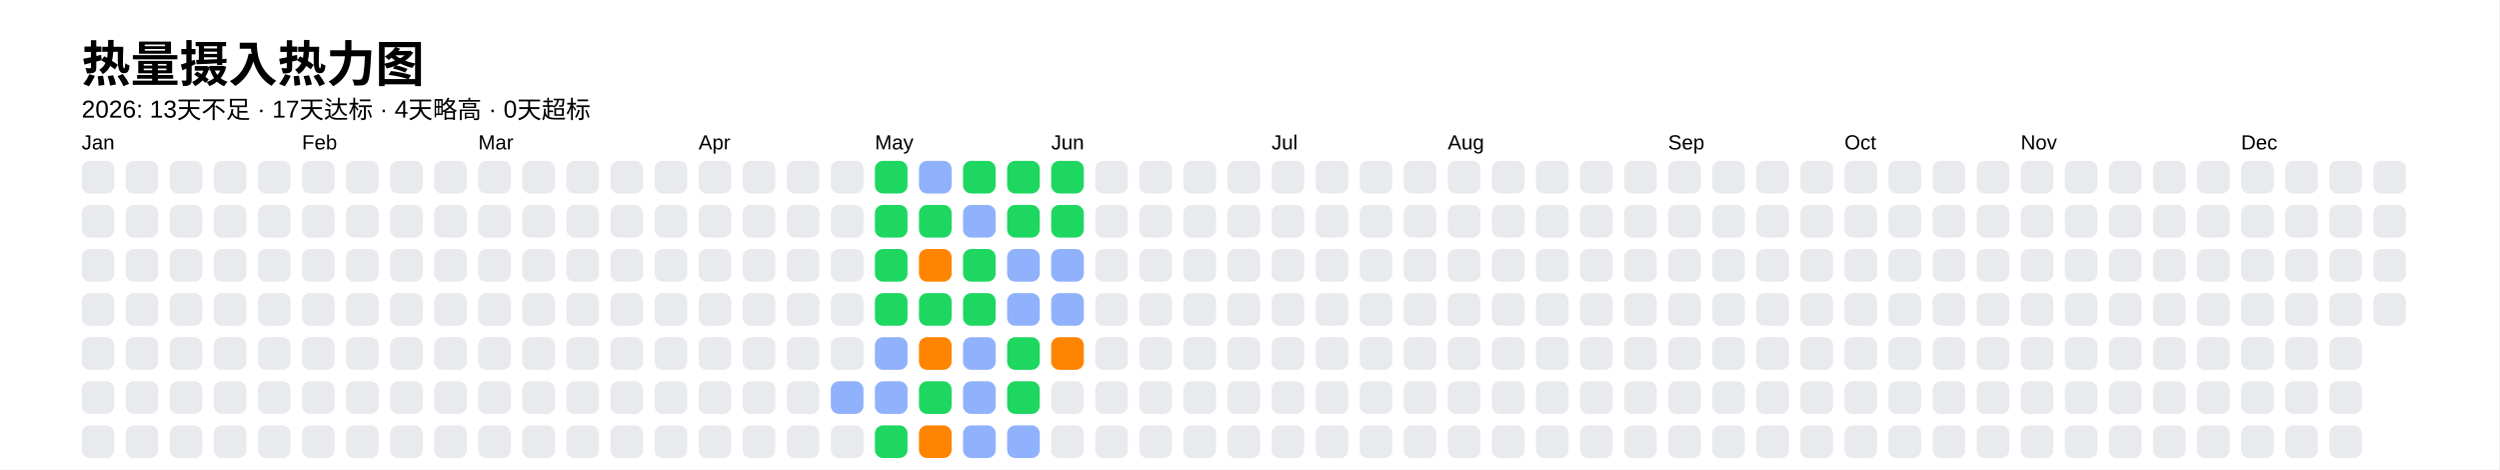
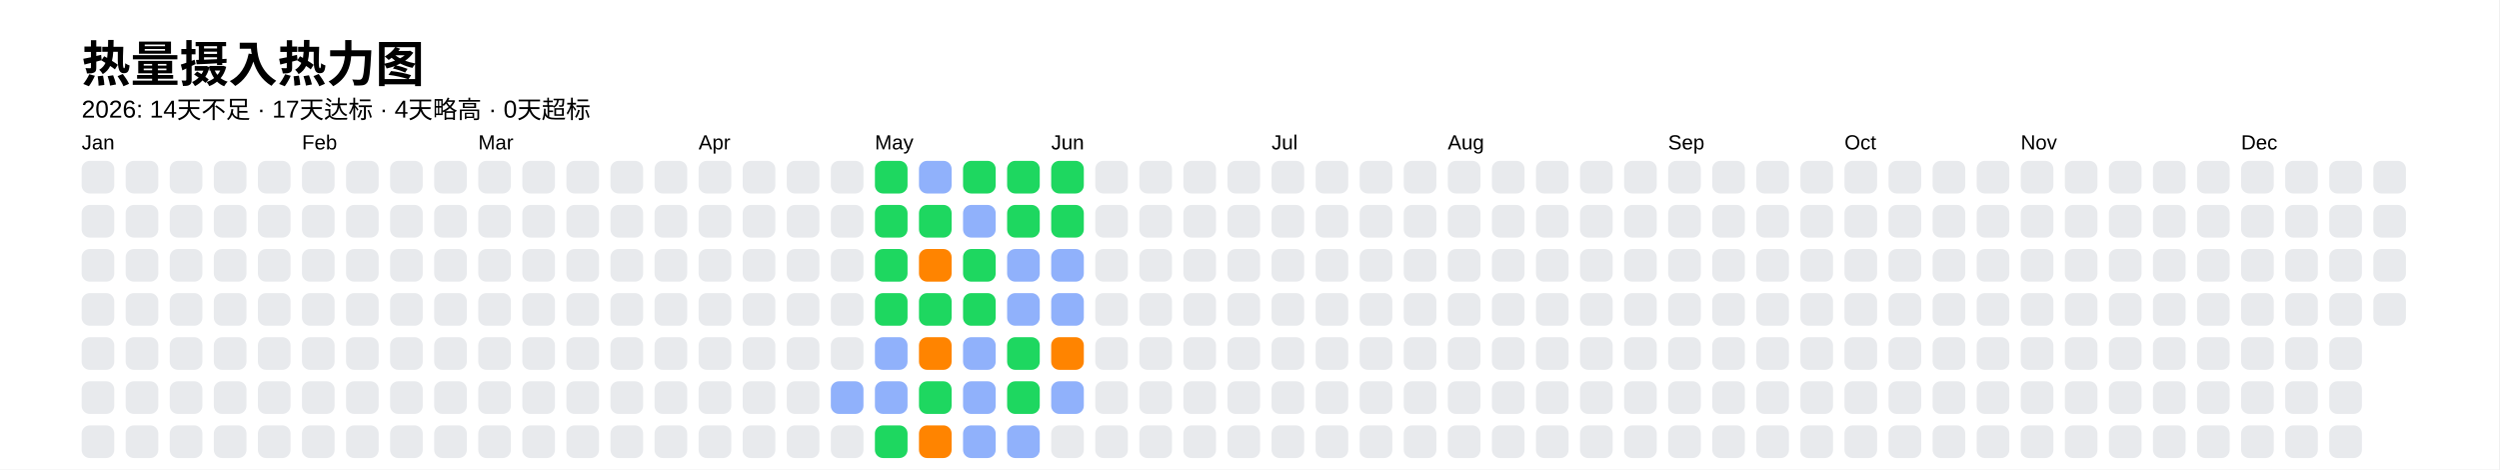
<svg xmlns="http://www.w3.org/2000/svg" style="background-color:white;" baseProfile="full" height="57.5mm" version="1.1" viewBox="0,0,306.2,57.5" width="306.2mm">
  <defs />
  <rect fill="#FFFFFF" height="57.5" width="306.2" x="0" y="0" />
  <text fill="#000000" style="font-size:6px; font-family:Arial; font-weight:bold;" x="10" y="10">热量摄入热力图</text>
-   <text fill="#000000" style="font-size:3px; font-family:Arial;" x="10" y="14.4">2026: 13天不足 · 17天达标 · 4天略高 · 0天超标</text>
+   <text fill="#000000" style="font-size:3px; font-family:Arial;" x="10" y="14.4">2026: 14天不足 · 17天达标 · 4天略高 · 0天超标</text>
  <text fill="#000000" style="font-size:2.5px; font-family:Arial" x="10" y="18.3">Jan</text>
  <rect fill="#E8EAED" height="4" rx="1" ry="1" width="4" x="10" y="19.7" />
  <rect fill="#E8EAED" height="4" rx="1" ry="1" width="4" x="10" y="25.1" />
  <rect fill="#E8EAED" height="4" rx="1" ry="1" width="4" x="10" y="30.5" />
  <rect fill="#E8EAED" height="4" rx="1" ry="1" width="4" x="10" y="35.9" />
  <rect fill="#E8EAED" height="4" rx="1" ry="1" width="4" x="10" y="41.3" />
  <rect fill="#E8EAED" height="4" rx="1" ry="1" width="4" x="10" y="46.7" />
  <rect fill="#E8EAED" height="4" rx="1" ry="1" width="4" x="10" y="52.1" />
  <rect fill="#E8EAED" height="4" rx="1" ry="1" width="4" x="15.4" y="19.7" />
  <rect fill="#E8EAED" height="4" rx="1" ry="1" width="4" x="15.4" y="25.1" />
  <rect fill="#E8EAED" height="4" rx="1" ry="1" width="4" x="15.4" y="30.5" />
  <rect fill="#E8EAED" height="4" rx="1" ry="1" width="4" x="15.4" y="35.9" />
  <rect fill="#E8EAED" height="4" rx="1" ry="1" width="4" x="15.4" y="41.3" />
  <rect fill="#E8EAED" height="4" rx="1" ry="1" width="4" x="15.4" y="46.7" />
  <rect fill="#E8EAED" height="4" rx="1" ry="1" width="4" x="15.4" y="52.1" />
  <rect fill="#E8EAED" height="4" rx="1" ry="1" width="4" x="20.8" y="19.7" />
  <rect fill="#E8EAED" height="4" rx="1" ry="1" width="4" x="20.8" y="25.1" />
  <rect fill="#E8EAED" height="4" rx="1" ry="1" width="4" x="20.8" y="30.5" />
  <rect fill="#E8EAED" height="4" rx="1" ry="1" width="4" x="20.8" y="35.9" />
  <rect fill="#E8EAED" height="4" rx="1" ry="1" width="4" x="20.8" y="41.3" />
  <rect fill="#E8EAED" height="4" rx="1" ry="1" width="4" x="20.8" y="46.7" />
  <rect fill="#E8EAED" height="4" rx="1" ry="1" width="4" x="20.8" y="52.1" />
  <rect fill="#E8EAED" height="4" rx="1" ry="1" width="4" x="26.2" y="19.7" />
  <rect fill="#E8EAED" height="4" rx="1" ry="1" width="4" x="26.2" y="25.1" />
  <rect fill="#E8EAED" height="4" rx="1" ry="1" width="4" x="26.2" y="30.5" />
  <rect fill="#E8EAED" height="4" rx="1" ry="1" width="4" x="26.2" y="35.9" />
  <rect fill="#E8EAED" height="4" rx="1" ry="1" width="4" x="26.2" y="41.3" />
  <rect fill="#E8EAED" height="4" rx="1" ry="1" width="4" x="26.2" y="46.7" />
  <rect fill="#E8EAED" height="4" rx="1" ry="1" width="4" x="26.2" y="52.1" />
  <rect fill="#E8EAED" height="4" rx="1" ry="1" width="4" x="31.6" y="19.7" />
  <rect fill="#E8EAED" height="4" rx="1" ry="1" width="4" x="31.6" y="25.1" />
  <rect fill="#E8EAED" height="4" rx="1" ry="1" width="4" x="31.6" y="30.5" />
  <rect fill="#E8EAED" height="4" rx="1" ry="1" width="4" x="31.6" y="35.9" />
  <rect fill="#E8EAED" height="4" rx="1" ry="1" width="4" x="31.6" y="41.3" />
  <rect fill="#E8EAED" height="4" rx="1" ry="1" width="4" x="31.6" y="46.7" />
  <rect fill="#E8EAED" height="4" rx="1" ry="1" width="4" x="31.6" y="52.1" />
  <text fill="#000000" style="font-size:2.5px; font-family:Arial" x="37.0" y="18.3">Feb</text>
  <rect fill="#E8EAED" height="4" rx="1" ry="1" width="4" x="37.0" y="19.7" />
  <rect fill="#E8EAED" height="4" rx="1" ry="1" width="4" x="37.0" y="25.1" />
  <rect fill="#E8EAED" height="4" rx="1" ry="1" width="4" x="37.0" y="30.5" />
  <rect fill="#E8EAED" height="4" rx="1" ry="1" width="4" x="37.0" y="35.9" />
  <rect fill="#E8EAED" height="4" rx="1" ry="1" width="4" x="37.0" y="41.3" />
  <rect fill="#E8EAED" height="4" rx="1" ry="1" width="4" x="37.0" y="46.7" />
  <rect fill="#E8EAED" height="4" rx="1" ry="1" width="4" x="37.0" y="52.1" />
  <rect fill="#E8EAED" height="4" rx="1" ry="1" width="4" x="42.4" y="19.7" />
  <rect fill="#E8EAED" height="4" rx="1" ry="1" width="4" x="42.4" y="25.1" />
  <rect fill="#E8EAED" height="4" rx="1" ry="1" width="4" x="42.4" y="30.5" />
  <rect fill="#E8EAED" height="4" rx="1" ry="1" width="4" x="42.4" y="35.9" />
  <rect fill="#E8EAED" height="4" rx="1" ry="1" width="4" x="42.4" y="41.3" />
  <rect fill="#E8EAED" height="4" rx="1" ry="1" width="4" x="42.4" y="46.7" />
  <rect fill="#E8EAED" height="4" rx="1" ry="1" width="4" x="42.4" y="52.1" />
  <rect fill="#E8EAED" height="4" rx="1" ry="1" width="4" x="47.8" y="19.7" />
  <rect fill="#E8EAED" height="4" rx="1" ry="1" width="4" x="47.8" y="25.1" />
  <rect fill="#E8EAED" height="4" rx="1" ry="1" width="4" x="47.8" y="30.5" />
  <rect fill="#E8EAED" height="4" rx="1" ry="1" width="4" x="47.8" y="35.9" />
  <rect fill="#E8EAED" height="4" rx="1" ry="1" width="4" x="47.8" y="41.3" />
  <rect fill="#E8EAED" height="4" rx="1" ry="1" width="4" x="47.8" y="46.7" />
  <rect fill="#E8EAED" height="4" rx="1" ry="1" width="4" x="47.8" y="52.1" />
  <rect fill="#E8EAED" height="4" rx="1" ry="1" width="4" x="53.2" y="19.7" />
  <rect fill="#E8EAED" height="4" rx="1" ry="1" width="4" x="53.2" y="25.1" />
  <rect fill="#E8EAED" height="4" rx="1" ry="1" width="4" x="53.2" y="30.5" />
  <rect fill="#E8EAED" height="4" rx="1" ry="1" width="4" x="53.2" y="35.9" />
  <rect fill="#E8EAED" height="4" rx="1" ry="1" width="4" x="53.2" y="41.3" />
  <rect fill="#E8EAED" height="4" rx="1" ry="1" width="4" x="53.2" y="46.7" />
  <rect fill="#E8EAED" height="4" rx="1" ry="1" width="4" x="53.2" y="52.1" />
  <text fill="#000000" style="font-size:2.5px; font-family:Arial" x="58.6" y="18.3">Mar</text>
  <rect fill="#E8EAED" height="4" rx="1" ry="1" width="4" x="58.6" y="19.7" />
  <rect fill="#E8EAED" height="4" rx="1" ry="1" width="4" x="58.6" y="25.1" />
  <rect fill="#E8EAED" height="4" rx="1" ry="1" width="4" x="58.6" y="30.5" />
  <rect fill="#E8EAED" height="4" rx="1" ry="1" width="4" x="58.6" y="35.9" />
  <rect fill="#E8EAED" height="4" rx="1" ry="1" width="4" x="58.6" y="41.3" />
  <rect fill="#E8EAED" height="4" rx="1" ry="1" width="4" x="58.6" y="46.7" />
  <rect fill="#E8EAED" height="4" rx="1" ry="1" width="4" x="58.6" y="52.1" />
  <rect fill="#E8EAED" height="4" rx="1" ry="1" width="4" x="64" y="19.7" />
  <rect fill="#E8EAED" height="4" rx="1" ry="1" width="4" x="64" y="25.1" />
  <rect fill="#E8EAED" height="4" rx="1" ry="1" width="4" x="64" y="30.5" />
  <rect fill="#E8EAED" height="4" rx="1" ry="1" width="4" x="64" y="35.9" />
  <rect fill="#E8EAED" height="4" rx="1" ry="1" width="4" x="64" y="41.3" />
  <rect fill="#E8EAED" height="4" rx="1" ry="1" width="4" x="64" y="46.7" />
  <rect fill="#E8EAED" height="4" rx="1" ry="1" width="4" x="64" y="52.1" />
  <rect fill="#E8EAED" height="4" rx="1" ry="1" width="4" x="69.4" y="19.7" />
  <rect fill="#E8EAED" height="4" rx="1" ry="1" width="4" x="69.4" y="25.1" />
  <rect fill="#E8EAED" height="4" rx="1" ry="1" width="4" x="69.4" y="30.5" />
  <rect fill="#E8EAED" height="4" rx="1" ry="1" width="4" x="69.4" y="35.9" />
  <rect fill="#E8EAED" height="4" rx="1" ry="1" width="4" x="69.4" y="41.3" />
  <rect fill="#E8EAED" height="4" rx="1" ry="1" width="4" x="69.4" y="46.7" />
  <rect fill="#E8EAED" height="4" rx="1" ry="1" width="4" x="69.4" y="52.1" />
  <rect fill="#E8EAED" height="4" rx="1" ry="1" width="4" x="74.8" y="19.7" />
  <rect fill="#E8EAED" height="4" rx="1" ry="1" width="4" x="74.8" y="25.1" />
  <rect fill="#E8EAED" height="4" rx="1" ry="1" width="4" x="74.8" y="30.5" />
  <rect fill="#E8EAED" height="4" rx="1" ry="1" width="4" x="74.8" y="35.9" />
  <rect fill="#E8EAED" height="4" rx="1" ry="1" width="4" x="74.8" y="41.3" />
  <rect fill="#E8EAED" height="4" rx="1" ry="1" width="4" x="74.8" y="46.7" />
  <rect fill="#E8EAED" height="4" rx="1" ry="1" width="4" x="74.8" y="52.1" />
  <rect fill="#E8EAED" height="4" rx="1" ry="1" width="4" x="80.2" y="19.7" />
  <rect fill="#E8EAED" height="4" rx="1" ry="1" width="4" x="80.2" y="25.1" />
  <rect fill="#E8EAED" height="4" rx="1" ry="1" width="4" x="80.2" y="30.5" />
  <rect fill="#E8EAED" height="4" rx="1" ry="1" width="4" x="80.2" y="35.9" />
  <rect fill="#E8EAED" height="4" rx="1" ry="1" width="4" x="80.2" y="41.3" />
  <rect fill="#E8EAED" height="4" rx="1" ry="1" width="4" x="80.2" y="46.7" />
  <rect fill="#E8EAED" height="4" rx="1" ry="1" width="4" x="80.2" y="52.1" />
  <text fill="#000000" style="font-size:2.5px; font-family:Arial" x="85.6" y="18.3">Apr</text>
  <rect fill="#E8EAED" height="4" rx="1" ry="1" width="4" x="85.6" y="19.7" />
  <rect fill="#E8EAED" height="4" rx="1" ry="1" width="4" x="85.6" y="25.1" />
  <rect fill="#E8EAED" height="4" rx="1" ry="1" width="4" x="85.6" y="30.5" />
  <rect fill="#E8EAED" height="4" rx="1" ry="1" width="4" x="85.6" y="35.9" />
  <rect fill="#E8EAED" height="4" rx="1" ry="1" width="4" x="85.6" y="41.3" />
  <rect fill="#E8EAED" height="4" rx="1" ry="1" width="4" x="85.6" y="46.7" />
  <rect fill="#E8EAED" height="4" rx="1" ry="1" width="4" x="85.6" y="52.1" />
  <rect fill="#E8EAED" height="4" rx="1" ry="1" width="4" x="91" y="19.7" />
  <rect fill="#E8EAED" height="4" rx="1" ry="1" width="4" x="91" y="25.1" />
  <rect fill="#E8EAED" height="4" rx="1" ry="1" width="4" x="91" y="30.5" />
  <rect fill="#E8EAED" height="4" rx="1" ry="1" width="4" x="91" y="35.9" />
  <rect fill="#E8EAED" height="4" rx="1" ry="1" width="4" x="91" y="41.3" />
  <rect fill="#E8EAED" height="4" rx="1" ry="1" width="4" x="91" y="46.7" />
  <rect fill="#E8EAED" height="4" rx="1" ry="1" width="4" x="91" y="52.1" />
  <rect fill="#E8EAED" height="4" rx="1" ry="1" width="4" x="96.4" y="19.7" />
  <rect fill="#E8EAED" height="4" rx="1" ry="1" width="4" x="96.4" y="25.1" />
  <rect fill="#E8EAED" height="4" rx="1" ry="1" width="4" x="96.4" y="30.5" />
  <rect fill="#E8EAED" height="4" rx="1" ry="1" width="4" x="96.4" y="35.9" />
  <rect fill="#E8EAED" height="4" rx="1" ry="1" width="4" x="96.4" y="41.3" />
  <rect fill="#E8EAED" height="4" rx="1" ry="1" width="4" x="96.4" y="46.7" />
  <rect fill="#E8EAED" height="4" rx="1" ry="1" width="4" x="96.4" y="52.1" />
  <rect fill="#E8EAED" height="4" rx="1" ry="1" width="4" x="101.8" y="19.7" />
  <rect fill="#E8EAED" height="4" rx="1" ry="1" width="4" x="101.8" y="25.1" />
  <rect fill="#E8EAED" height="4" rx="1" ry="1" width="4" x="101.8" y="30.5" />
  <rect fill="#E8EAED" height="4" rx="1" ry="1" width="4" x="101.8" y="35.9" />
  <rect fill="#E8EAED" height="4" rx="1" ry="1" width="4" x="101.8" y="41.3" />
  <rect fill="#90b1fb" height="4" rx="1" ry="1" width="4" x="101.8" y="46.7" />
  <rect fill="#E8EAED" height="4" rx="1" ry="1" width="4" x="101.8" y="52.1" />
  <text fill="#000000" style="font-size:2.5px; font-family:Arial" x="107.2" y="18.3">May</text>
  <rect fill="#1ed760" height="4" rx="1" ry="1" width="4" x="107.2" y="19.7" />
  <rect fill="#1ed760" height="4" rx="1" ry="1" width="4" x="107.2" y="25.1" />
  <rect fill="#1ed760" height="4" rx="1" ry="1" width="4" x="107.2" y="30.5" />
  <rect fill="#1ed760" height="4" rx="1" ry="1" width="4" x="107.2" y="35.9" />
  <rect fill="#90b1fb" height="4" rx="1" ry="1" width="4" x="107.2" y="41.3" />
  <rect fill="#90b1fb" height="4" rx="1" ry="1" width="4" x="107.2" y="46.7" />
  <rect fill="#1ed760" height="4" rx="1" ry="1" width="4" x="107.2" y="52.1" />
  <rect fill="#90b1fb" height="4" rx="1" ry="1" width="4" x="112.6" y="19.7" />
  <rect fill="#1ed760" height="4" rx="1" ry="1" width="4" x="112.6" y="25.1" />
  <rect fill="#ff8400" height="4" rx="1" ry="1" width="4" x="112.6" y="30.5" />
  <rect fill="#1ed760" height="4" rx="1" ry="1" width="4" x="112.6" y="35.9" />
  <rect fill="#ff8400" height="4" rx="1" ry="1" width="4" x="112.6" y="41.3" />
  <rect fill="#1ed760" height="4" rx="1" ry="1" width="4" x="112.6" y="46.7" />
  <rect fill="#ff8400" height="4" rx="1" ry="1" width="4" x="112.6" y="52.1" />
  <rect fill="#1ed760" height="4" rx="1" ry="1" width="4" x="118" y="19.7" />
  <rect fill="#90b1fb" height="4" rx="1" ry="1" width="4" x="118" y="25.1" />
  <rect fill="#1ed760" height="4" rx="1" ry="1" width="4" x="118" y="30.5" />
  <rect fill="#1ed760" height="4" rx="1" ry="1" width="4" x="118" y="35.9" />
  <rect fill="#90b1fb" height="4" rx="1" ry="1" width="4" x="118" y="41.3" />
  <rect fill="#90b1fb" height="4" rx="1" ry="1" width="4" x="118" y="46.7" />
  <rect fill="#90b1fb" height="4" rx="1" ry="1" width="4" x="118" y="52.1" />
  <rect fill="#1ed760" height="4" rx="1" ry="1" width="4" x="123.4" y="19.7" />
  <rect fill="#1ed760" height="4" rx="1" ry="1" width="4" x="123.4" y="25.1" />
  <rect fill="#90b1fb" height="4" rx="1" ry="1" width="4" x="123.4" y="30.5" />
  <rect fill="#90b1fb" height="4" rx="1" ry="1" width="4" x="123.4" y="35.9" />
  <rect fill="#1ed760" height="4" rx="1" ry="1" width="4" x="123.4" y="41.3" />
  <rect fill="#1ed760" height="4" rx="1" ry="1" width="4" x="123.4" y="46.7" />
  <rect fill="#90b1fb" height="4" rx="1" ry="1" width="4" x="123.4" y="52.1" />
  <text fill="#000000" style="font-size:2.5px; font-family:Arial" x="128.8" y="18.3">Jun</text>
  <rect fill="#1ed760" height="4" rx="1" ry="1" width="4" x="128.8" y="19.7" />
  <rect fill="#1ed760" height="4" rx="1" ry="1" width="4" x="128.8" y="25.1" />
  <rect fill="#90b1fb" height="4" rx="1" ry="1" width="4" x="128.8" y="30.5" />
  <rect fill="#90b1fb" height="4" rx="1" ry="1" width="4" x="128.8" y="35.9" />
  <rect fill="#ff8400" height="4" rx="1" ry="1" width="4" x="128.8" y="41.3" />
-   <rect fill="#E8EAED" height="4" rx="1" ry="1" width="4" x="128.8" y="46.7" />
+   <rect fill="#90b1fb" height="4" rx="1" ry="1" width="4" x="128.8" y="46.7" />
  <rect fill="#E8EAED" height="4" rx="1" ry="1" width="4" x="128.8" y="52.1" />
  <rect fill="#E8EAED" height="4" rx="1" ry="1" width="4" x="134.2" y="19.7" />
  <rect fill="#E8EAED" height="4" rx="1" ry="1" width="4" x="134.2" y="25.1" />
  <rect fill="#E8EAED" height="4" rx="1" ry="1" width="4" x="134.2" y="30.5" />
  <rect fill="#E8EAED" height="4" rx="1" ry="1" width="4" x="134.2" y="35.9" />
  <rect fill="#E8EAED" height="4" rx="1" ry="1" width="4" x="134.2" y="41.3" />
  <rect fill="#E8EAED" height="4" rx="1" ry="1" width="4" x="134.2" y="46.7" />
  <rect fill="#E8EAED" height="4" rx="1" ry="1" width="4" x="134.2" y="52.1" />
  <rect fill="#E8EAED" height="4" rx="1" ry="1" width="4" x="139.6" y="19.7" />
  <rect fill="#E8EAED" height="4" rx="1" ry="1" width="4" x="139.6" y="25.1" />
  <rect fill="#E8EAED" height="4" rx="1" ry="1" width="4" x="139.6" y="30.5" />
  <rect fill="#E8EAED" height="4" rx="1" ry="1" width="4" x="139.6" y="35.9" />
  <rect fill="#E8EAED" height="4" rx="1" ry="1" width="4" x="139.6" y="41.3" />
  <rect fill="#E8EAED" height="4" rx="1" ry="1" width="4" x="139.6" y="46.7" />
  <rect fill="#E8EAED" height="4" rx="1" ry="1" width="4" x="139.6" y="52.1" />
  <rect fill="#E8EAED" height="4" rx="1" ry="1" width="4" x="145" y="19.7" />
  <rect fill="#E8EAED" height="4" rx="1" ry="1" width="4" x="145" y="25.1" />
  <rect fill="#E8EAED" height="4" rx="1" ry="1" width="4" x="145" y="30.5" />
  <rect fill="#E8EAED" height="4" rx="1" ry="1" width="4" x="145" y="35.9" />
  <rect fill="#E8EAED" height="4" rx="1" ry="1" width="4" x="145" y="41.3" />
  <rect fill="#E8EAED" height="4" rx="1" ry="1" width="4" x="145" y="46.7" />
  <rect fill="#E8EAED" height="4" rx="1" ry="1" width="4" x="145" y="52.1" />
  <rect fill="#E8EAED" height="4" rx="1" ry="1" width="4" x="150.4" y="19.7" />
  <rect fill="#E8EAED" height="4" rx="1" ry="1" width="4" x="150.4" y="25.1" />
  <rect fill="#E8EAED" height="4" rx="1" ry="1" width="4" x="150.4" y="30.5" />
  <rect fill="#E8EAED" height="4" rx="1" ry="1" width="4" x="150.4" y="35.9" />
  <rect fill="#E8EAED" height="4" rx="1" ry="1" width="4" x="150.4" y="41.3" />
  <rect fill="#E8EAED" height="4" rx="1" ry="1" width="4" x="150.4" y="46.7" />
  <rect fill="#E8EAED" height="4" rx="1" ry="1" width="4" x="150.4" y="52.1" />
  <text fill="#000000" style="font-size:2.5px; font-family:Arial" x="155.8" y="18.3">Jul</text>
  <rect fill="#E8EAED" height="4" rx="1" ry="1" width="4" x="155.8" y="19.7" />
  <rect fill="#E8EAED" height="4" rx="1" ry="1" width="4" x="155.8" y="25.1" />
  <rect fill="#E8EAED" height="4" rx="1" ry="1" width="4" x="155.8" y="30.5" />
  <rect fill="#E8EAED" height="4" rx="1" ry="1" width="4" x="155.8" y="35.9" />
  <rect fill="#E8EAED" height="4" rx="1" ry="1" width="4" x="155.8" y="41.3" />
  <rect fill="#E8EAED" height="4" rx="1" ry="1" width="4" x="155.8" y="46.7" />
  <rect fill="#E8EAED" height="4" rx="1" ry="1" width="4" x="155.8" y="52.1" />
  <rect fill="#E8EAED" height="4" rx="1" ry="1" width="4" x="161.2" y="19.7" />
  <rect fill="#E8EAED" height="4" rx="1" ry="1" width="4" x="161.2" y="25.1" />
  <rect fill="#E8EAED" height="4" rx="1" ry="1" width="4" x="161.2" y="30.5" />
  <rect fill="#E8EAED" height="4" rx="1" ry="1" width="4" x="161.2" y="35.9" />
  <rect fill="#E8EAED" height="4" rx="1" ry="1" width="4" x="161.2" y="41.3" />
  <rect fill="#E8EAED" height="4" rx="1" ry="1" width="4" x="161.2" y="46.7" />
  <rect fill="#E8EAED" height="4" rx="1" ry="1" width="4" x="161.2" y="52.1" />
  <rect fill="#E8EAED" height="4" rx="1" ry="1" width="4" x="166.6" y="19.7" />
  <rect fill="#E8EAED" height="4" rx="1" ry="1" width="4" x="166.6" y="25.1" />
  <rect fill="#E8EAED" height="4" rx="1" ry="1" width="4" x="166.6" y="30.5" />
  <rect fill="#E8EAED" height="4" rx="1" ry="1" width="4" x="166.6" y="35.9" />
  <rect fill="#E8EAED" height="4" rx="1" ry="1" width="4" x="166.6" y="41.3" />
  <rect fill="#E8EAED" height="4" rx="1" ry="1" width="4" x="166.6" y="46.7" />
  <rect fill="#E8EAED" height="4" rx="1" ry="1" width="4" x="166.6" y="52.1" />
  <rect fill="#E8EAED" height="4" rx="1" ry="1" width="4" x="172" y="19.7" />
  <rect fill="#E8EAED" height="4" rx="1" ry="1" width="4" x="172" y="25.1" />
  <rect fill="#E8EAED" height="4" rx="1" ry="1" width="4" x="172" y="30.5" />
  <rect fill="#E8EAED" height="4" rx="1" ry="1" width="4" x="172" y="35.9" />
  <rect fill="#E8EAED" height="4" rx="1" ry="1" width="4" x="172" y="41.3" />
  <rect fill="#E8EAED" height="4" rx="1" ry="1" width="4" x="172" y="46.7" />
  <rect fill="#E8EAED" height="4" rx="1" ry="1" width="4" x="172" y="52.1" />
  <text fill="#000000" style="font-size:2.5px; font-family:Arial" x="177.4" y="18.3">Aug</text>
  <rect fill="#E8EAED" height="4" rx="1" ry="1" width="4" x="177.4" y="19.7" />
  <rect fill="#E8EAED" height="4" rx="1" ry="1" width="4" x="177.4" y="25.1" />
  <rect fill="#E8EAED" height="4" rx="1" ry="1" width="4" x="177.4" y="30.5" />
  <rect fill="#E8EAED" height="4" rx="1" ry="1" width="4" x="177.4" y="35.9" />
  <rect fill="#E8EAED" height="4" rx="1" ry="1" width="4" x="177.4" y="41.3" />
  <rect fill="#E8EAED" height="4" rx="1" ry="1" width="4" x="177.4" y="46.7" />
  <rect fill="#E8EAED" height="4" rx="1" ry="1" width="4" x="177.4" y="52.1" />
  <rect fill="#E8EAED" height="4" rx="1" ry="1" width="4" x="182.8" y="19.7" />
  <rect fill="#E8EAED" height="4" rx="1" ry="1" width="4" x="182.8" y="25.1" />
  <rect fill="#E8EAED" height="4" rx="1" ry="1" width="4" x="182.8" y="30.5" />
  <rect fill="#E8EAED" height="4" rx="1" ry="1" width="4" x="182.8" y="35.9" />
  <rect fill="#E8EAED" height="4" rx="1" ry="1" width="4" x="182.8" y="41.3" />
  <rect fill="#E8EAED" height="4" rx="1" ry="1" width="4" x="182.8" y="46.7" />
  <rect fill="#E8EAED" height="4" rx="1" ry="1" width="4" x="182.8" y="52.1" />
  <rect fill="#E8EAED" height="4" rx="1" ry="1" width="4" x="188.2" y="19.7" />
  <rect fill="#E8EAED" height="4" rx="1" ry="1" width="4" x="188.2" y="25.1" />
  <rect fill="#E8EAED" height="4" rx="1" ry="1" width="4" x="188.2" y="30.5" />
  <rect fill="#E8EAED" height="4" rx="1" ry="1" width="4" x="188.2" y="35.9" />
  <rect fill="#E8EAED" height="4" rx="1" ry="1" width="4" x="188.2" y="41.3" />
  <rect fill="#E8EAED" height="4" rx="1" ry="1" width="4" x="188.2" y="46.7" />
  <rect fill="#E8EAED" height="4" rx="1" ry="1" width="4" x="188.2" y="52.1" />
  <rect fill="#E8EAED" height="4" rx="1" ry="1" width="4" x="193.6" y="19.7" />
  <rect fill="#E8EAED" height="4" rx="1" ry="1" width="4" x="193.6" y="25.1" />
  <rect fill="#E8EAED" height="4" rx="1" ry="1" width="4" x="193.6" y="30.5" />
  <rect fill="#E8EAED" height="4" rx="1" ry="1" width="4" x="193.6" y="35.9" />
  <rect fill="#E8EAED" height="4" rx="1" ry="1" width="4" x="193.6" y="41.3" />
  <rect fill="#E8EAED" height="4" rx="1" ry="1" width="4" x="193.6" y="46.7" />
  <rect fill="#E8EAED" height="4" rx="1" ry="1" width="4" x="193.6" y="52.1" />
  <rect fill="#E8EAED" height="4" rx="1" ry="1" width="4" x="199" y="19.7" />
  <rect fill="#E8EAED" height="4" rx="1" ry="1" width="4" x="199" y="25.1" />
  <rect fill="#E8EAED" height="4" rx="1" ry="1" width="4" x="199" y="30.5" />
  <rect fill="#E8EAED" height="4" rx="1" ry="1" width="4" x="199" y="35.9" />
  <rect fill="#E8EAED" height="4" rx="1" ry="1" width="4" x="199" y="41.3" />
  <rect fill="#E8EAED" height="4" rx="1" ry="1" width="4" x="199" y="46.7" />
  <rect fill="#E8EAED" height="4" rx="1" ry="1" width="4" x="199" y="52.1" />
  <text fill="#000000" style="font-size:2.5px; font-family:Arial" x="204.4" y="18.3">Sep</text>
  <rect fill="#E8EAED" height="4" rx="1" ry="1" width="4" x="204.4" y="19.7" />
  <rect fill="#E8EAED" height="4" rx="1" ry="1" width="4" x="204.4" y="25.1" />
  <rect fill="#E8EAED" height="4" rx="1" ry="1" width="4" x="204.4" y="30.5" />
  <rect fill="#E8EAED" height="4" rx="1" ry="1" width="4" x="204.4" y="35.9" />
  <rect fill="#E8EAED" height="4" rx="1" ry="1" width="4" x="204.4" y="41.3" />
  <rect fill="#E8EAED" height="4" rx="1" ry="1" width="4" x="204.4" y="46.7" />
  <rect fill="#E8EAED" height="4" rx="1" ry="1" width="4" x="204.4" y="52.1" />
  <rect fill="#E8EAED" height="4" rx="1" ry="1" width="4" x="209.8" y="19.7" />
  <rect fill="#E8EAED" height="4" rx="1" ry="1" width="4" x="209.8" y="25.1" />
  <rect fill="#E8EAED" height="4" rx="1" ry="1" width="4" x="209.8" y="30.5" />
  <rect fill="#E8EAED" height="4" rx="1" ry="1" width="4" x="209.8" y="35.9" />
  <rect fill="#E8EAED" height="4" rx="1" ry="1" width="4" x="209.8" y="41.3" />
  <rect fill="#E8EAED" height="4" rx="1" ry="1" width="4" x="209.8" y="46.7" />
  <rect fill="#E8EAED" height="4" rx="1" ry="1" width="4" x="209.8" y="52.1" />
  <rect fill="#E8EAED" height="4" rx="1" ry="1" width="4" x="215.2" y="19.7" />
  <rect fill="#E8EAED" height="4" rx="1" ry="1" width="4" x="215.2" y="25.1" />
  <rect fill="#E8EAED" height="4" rx="1" ry="1" width="4" x="215.2" y="30.5" />
  <rect fill="#E8EAED" height="4" rx="1" ry="1" width="4" x="215.2" y="35.9" />
  <rect fill="#E8EAED" height="4" rx="1" ry="1" width="4" x="215.2" y="41.3" />
  <rect fill="#E8EAED" height="4" rx="1" ry="1" width="4" x="215.2" y="46.7" />
  <rect fill="#E8EAED" height="4" rx="1" ry="1" width="4" x="215.2" y="52.1" />
  <rect fill="#E8EAED" height="4" rx="1" ry="1" width="4" x="220.6" y="19.7" />
  <rect fill="#E8EAED" height="4" rx="1" ry="1" width="4" x="220.6" y="25.1" />
  <rect fill="#E8EAED" height="4" rx="1" ry="1" width="4" x="220.6" y="30.5" />
  <rect fill="#E8EAED" height="4" rx="1" ry="1" width="4" x="220.6" y="35.9" />
  <rect fill="#E8EAED" height="4" rx="1" ry="1" width="4" x="220.6" y="41.3" />
  <rect fill="#E8EAED" height="4" rx="1" ry="1" width="4" x="220.6" y="46.7" />
  <rect fill="#E8EAED" height="4" rx="1" ry="1" width="4" x="220.6" y="52.1" />
  <text fill="#000000" style="font-size:2.5px; font-family:Arial" x="226" y="18.3">Oct</text>
  <rect fill="#E8EAED" height="4" rx="1" ry="1" width="4" x="226" y="19.7" />
  <rect fill="#E8EAED" height="4" rx="1" ry="1" width="4" x="226" y="25.1" />
  <rect fill="#E8EAED" height="4" rx="1" ry="1" width="4" x="226" y="30.5" />
  <rect fill="#E8EAED" height="4" rx="1" ry="1" width="4" x="226" y="35.9" />
  <rect fill="#E8EAED" height="4" rx="1" ry="1" width="4" x="226" y="41.3" />
  <rect fill="#E8EAED" height="4" rx="1" ry="1" width="4" x="226" y="46.7" />
  <rect fill="#E8EAED" height="4" rx="1" ry="1" width="4" x="226" y="52.1" />
  <rect fill="#E8EAED" height="4" rx="1" ry="1" width="4" x="231.4" y="19.7" />
  <rect fill="#E8EAED" height="4" rx="1" ry="1" width="4" x="231.4" y="25.1" />
  <rect fill="#E8EAED" height="4" rx="1" ry="1" width="4" x="231.4" y="30.5" />
  <rect fill="#E8EAED" height="4" rx="1" ry="1" width="4" x="231.4" y="35.9" />
  <rect fill="#E8EAED" height="4" rx="1" ry="1" width="4" x="231.4" y="41.3" />
  <rect fill="#E8EAED" height="4" rx="1" ry="1" width="4" x="231.4" y="46.7" />
  <rect fill="#E8EAED" height="4" rx="1" ry="1" width="4" x="231.4" y="52.1" />
  <rect fill="#E8EAED" height="4" rx="1" ry="1" width="4" x="236.8" y="19.7" />
  <rect fill="#E8EAED" height="4" rx="1" ry="1" width="4" x="236.8" y="25.1" />
  <rect fill="#E8EAED" height="4" rx="1" ry="1" width="4" x="236.8" y="30.5" />
  <rect fill="#E8EAED" height="4" rx="1" ry="1" width="4" x="236.8" y="35.9" />
  <rect fill="#E8EAED" height="4" rx="1" ry="1" width="4" x="236.8" y="41.3" />
  <rect fill="#E8EAED" height="4" rx="1" ry="1" width="4" x="236.8" y="46.7" />
  <rect fill="#E8EAED" height="4" rx="1" ry="1" width="4" x="236.8" y="52.1" />
  <rect fill="#E8EAED" height="4" rx="1" ry="1" width="4" x="242.2" y="19.7" />
  <rect fill="#E8EAED" height="4" rx="1" ry="1" width="4" x="242.2" y="25.1" />
  <rect fill="#E8EAED" height="4" rx="1" ry="1" width="4" x="242.2" y="30.5" />
  <rect fill="#E8EAED" height="4" rx="1" ry="1" width="4" x="242.2" y="35.9" />
  <rect fill="#E8EAED" height="4" rx="1" ry="1" width="4" x="242.2" y="41.3" />
  <rect fill="#E8EAED" height="4" rx="1" ry="1" width="4" x="242.2" y="46.7" />
  <rect fill="#E8EAED" height="4" rx="1" ry="1" width="4" x="242.2" y="52.1" />
  <text fill="#000000" style="font-size:2.5px; font-family:Arial" x="247.6" y="18.3">Nov</text>
  <rect fill="#E8EAED" height="4" rx="1" ry="1" width="4" x="247.6" y="19.7" />
  <rect fill="#E8EAED" height="4" rx="1" ry="1" width="4" x="247.6" y="25.1" />
  <rect fill="#E8EAED" height="4" rx="1" ry="1" width="4" x="247.6" y="30.5" />
  <rect fill="#E8EAED" height="4" rx="1" ry="1" width="4" x="247.6" y="35.9" />
  <rect fill="#E8EAED" height="4" rx="1" ry="1" width="4" x="247.6" y="41.3" />
  <rect fill="#E8EAED" height="4" rx="1" ry="1" width="4" x="247.6" y="46.7" />
  <rect fill="#E8EAED" height="4" rx="1" ry="1" width="4" x="247.6" y="52.1" />
  <rect fill="#E8EAED" height="4" rx="1" ry="1" width="4" x="253" y="19.7" />
  <rect fill="#E8EAED" height="4" rx="1" ry="1" width="4" x="253" y="25.1" />
  <rect fill="#E8EAED" height="4" rx="1" ry="1" width="4" x="253" y="30.5" />
  <rect fill="#E8EAED" height="4" rx="1" ry="1" width="4" x="253" y="35.9" />
  <rect fill="#E8EAED" height="4" rx="1" ry="1" width="4" x="253" y="41.3" />
  <rect fill="#E8EAED" height="4" rx="1" ry="1" width="4" x="253" y="46.7" />
  <rect fill="#E8EAED" height="4" rx="1" ry="1" width="4" x="253" y="52.1" />
  <rect fill="#E8EAED" height="4" rx="1" ry="1" width="4" x="258.4" y="19.7" />
  <rect fill="#E8EAED" height="4" rx="1" ry="1" width="4" x="258.4" y="25.1" />
  <rect fill="#E8EAED" height="4" rx="1" ry="1" width="4" x="258.4" y="30.5" />
  <rect fill="#E8EAED" height="4" rx="1" ry="1" width="4" x="258.4" y="35.9" />
  <rect fill="#E8EAED" height="4" rx="1" ry="1" width="4" x="258.4" y="41.3" />
  <rect fill="#E8EAED" height="4" rx="1" ry="1" width="4" x="258.4" y="46.7" />
  <rect fill="#E8EAED" height="4" rx="1" ry="1" width="4" x="258.4" y="52.1" />
  <rect fill="#E8EAED" height="4" rx="1" ry="1" width="4" x="263.8" y="19.7" />
  <rect fill="#E8EAED" height="4" rx="1" ry="1" width="4" x="263.8" y="25.1" />
  <rect fill="#E8EAED" height="4" rx="1" ry="1" width="4" x="263.8" y="30.5" />
  <rect fill="#E8EAED" height="4" rx="1" ry="1" width="4" x="263.8" y="35.9" />
  <rect fill="#E8EAED" height="4" rx="1" ry="1" width="4" x="263.8" y="41.3" />
  <rect fill="#E8EAED" height="4" rx="1" ry="1" width="4" x="263.8" y="46.7" />
  <rect fill="#E8EAED" height="4" rx="1" ry="1" width="4" x="263.8" y="52.1" />
  <rect fill="#E8EAED" height="4" rx="1" ry="1" width="4" x="269.2" y="19.7" />
  <rect fill="#E8EAED" height="4" rx="1" ry="1" width="4" x="269.2" y="25.1" />
  <rect fill="#E8EAED" height="4" rx="1" ry="1" width="4" x="269.2" y="30.5" />
  <rect fill="#E8EAED" height="4" rx="1" ry="1" width="4" x="269.2" y="35.9" />
  <rect fill="#E8EAED" height="4" rx="1" ry="1" width="4" x="269.2" y="41.3" />
  <rect fill="#E8EAED" height="4" rx="1" ry="1" width="4" x="269.2" y="46.7" />
  <rect fill="#E8EAED" height="4" rx="1" ry="1" width="4" x="269.2" y="52.1" />
  <text fill="#000000" style="font-size:2.5px; font-family:Arial" x="274.6" y="18.3">Dec</text>
  <rect fill="#E8EAED" height="4" rx="1" ry="1" width="4" x="274.6" y="19.7" />
  <rect fill="#E8EAED" height="4" rx="1" ry="1" width="4" x="274.6" y="25.1" />
  <rect fill="#E8EAED" height="4" rx="1" ry="1" width="4" x="274.6" y="30.5" />
  <rect fill="#E8EAED" height="4" rx="1" ry="1" width="4" x="274.6" y="35.9" />
  <rect fill="#E8EAED" height="4" rx="1" ry="1" width="4" x="274.6" y="41.3" />
  <rect fill="#E8EAED" height="4" rx="1" ry="1" width="4" x="274.6" y="46.7" />
  <rect fill="#E8EAED" height="4" rx="1" ry="1" width="4" x="274.6" y="52.1" />
  <rect fill="#E8EAED" height="4" rx="1" ry="1" width="4" x="280" y="19.7" />
  <rect fill="#E8EAED" height="4" rx="1" ry="1" width="4" x="280" y="25.1" />
  <rect fill="#E8EAED" height="4" rx="1" ry="1" width="4" x="280" y="30.5" />
  <rect fill="#E8EAED" height="4" rx="1" ry="1" width="4" x="280" y="35.9" />
  <rect fill="#E8EAED" height="4" rx="1" ry="1" width="4" x="280" y="41.3" />
  <rect fill="#E8EAED" height="4" rx="1" ry="1" width="4" x="280" y="46.7" />
  <rect fill="#E8EAED" height="4" rx="1" ry="1" width="4" x="280" y="52.1" />
  <rect fill="#E8EAED" height="4" rx="1" ry="1" width="4" x="285.4" y="19.7" />
  <rect fill="#E8EAED" height="4" rx="1" ry="1" width="4" x="285.4" y="25.1" />
  <rect fill="#E8EAED" height="4" rx="1" ry="1" width="4" x="285.4" y="30.5" />
  <rect fill="#E8EAED" height="4" rx="1" ry="1" width="4" x="285.4" y="35.9" />
  <rect fill="#E8EAED" height="4" rx="1" ry="1" width="4" x="285.4" y="41.3" />
  <rect fill="#E8EAED" height="4" rx="1" ry="1" width="4" x="285.4" y="46.7" />
  <rect fill="#E8EAED" height="4" rx="1" ry="1" width="4" x="285.4" y="52.1" />
  <rect fill="#E8EAED" height="4" rx="1" ry="1" width="4" x="290.8" y="19.7" />
  <rect fill="#E8EAED" height="4" rx="1" ry="1" width="4" x="290.8" y="25.1" />
  <rect fill="#E8EAED" height="4" rx="1" ry="1" width="4" x="290.8" y="30.5" />
  <rect fill="#E8EAED" height="4" rx="1" ry="1" width="4" x="290.8" y="35.9" />
</svg>
